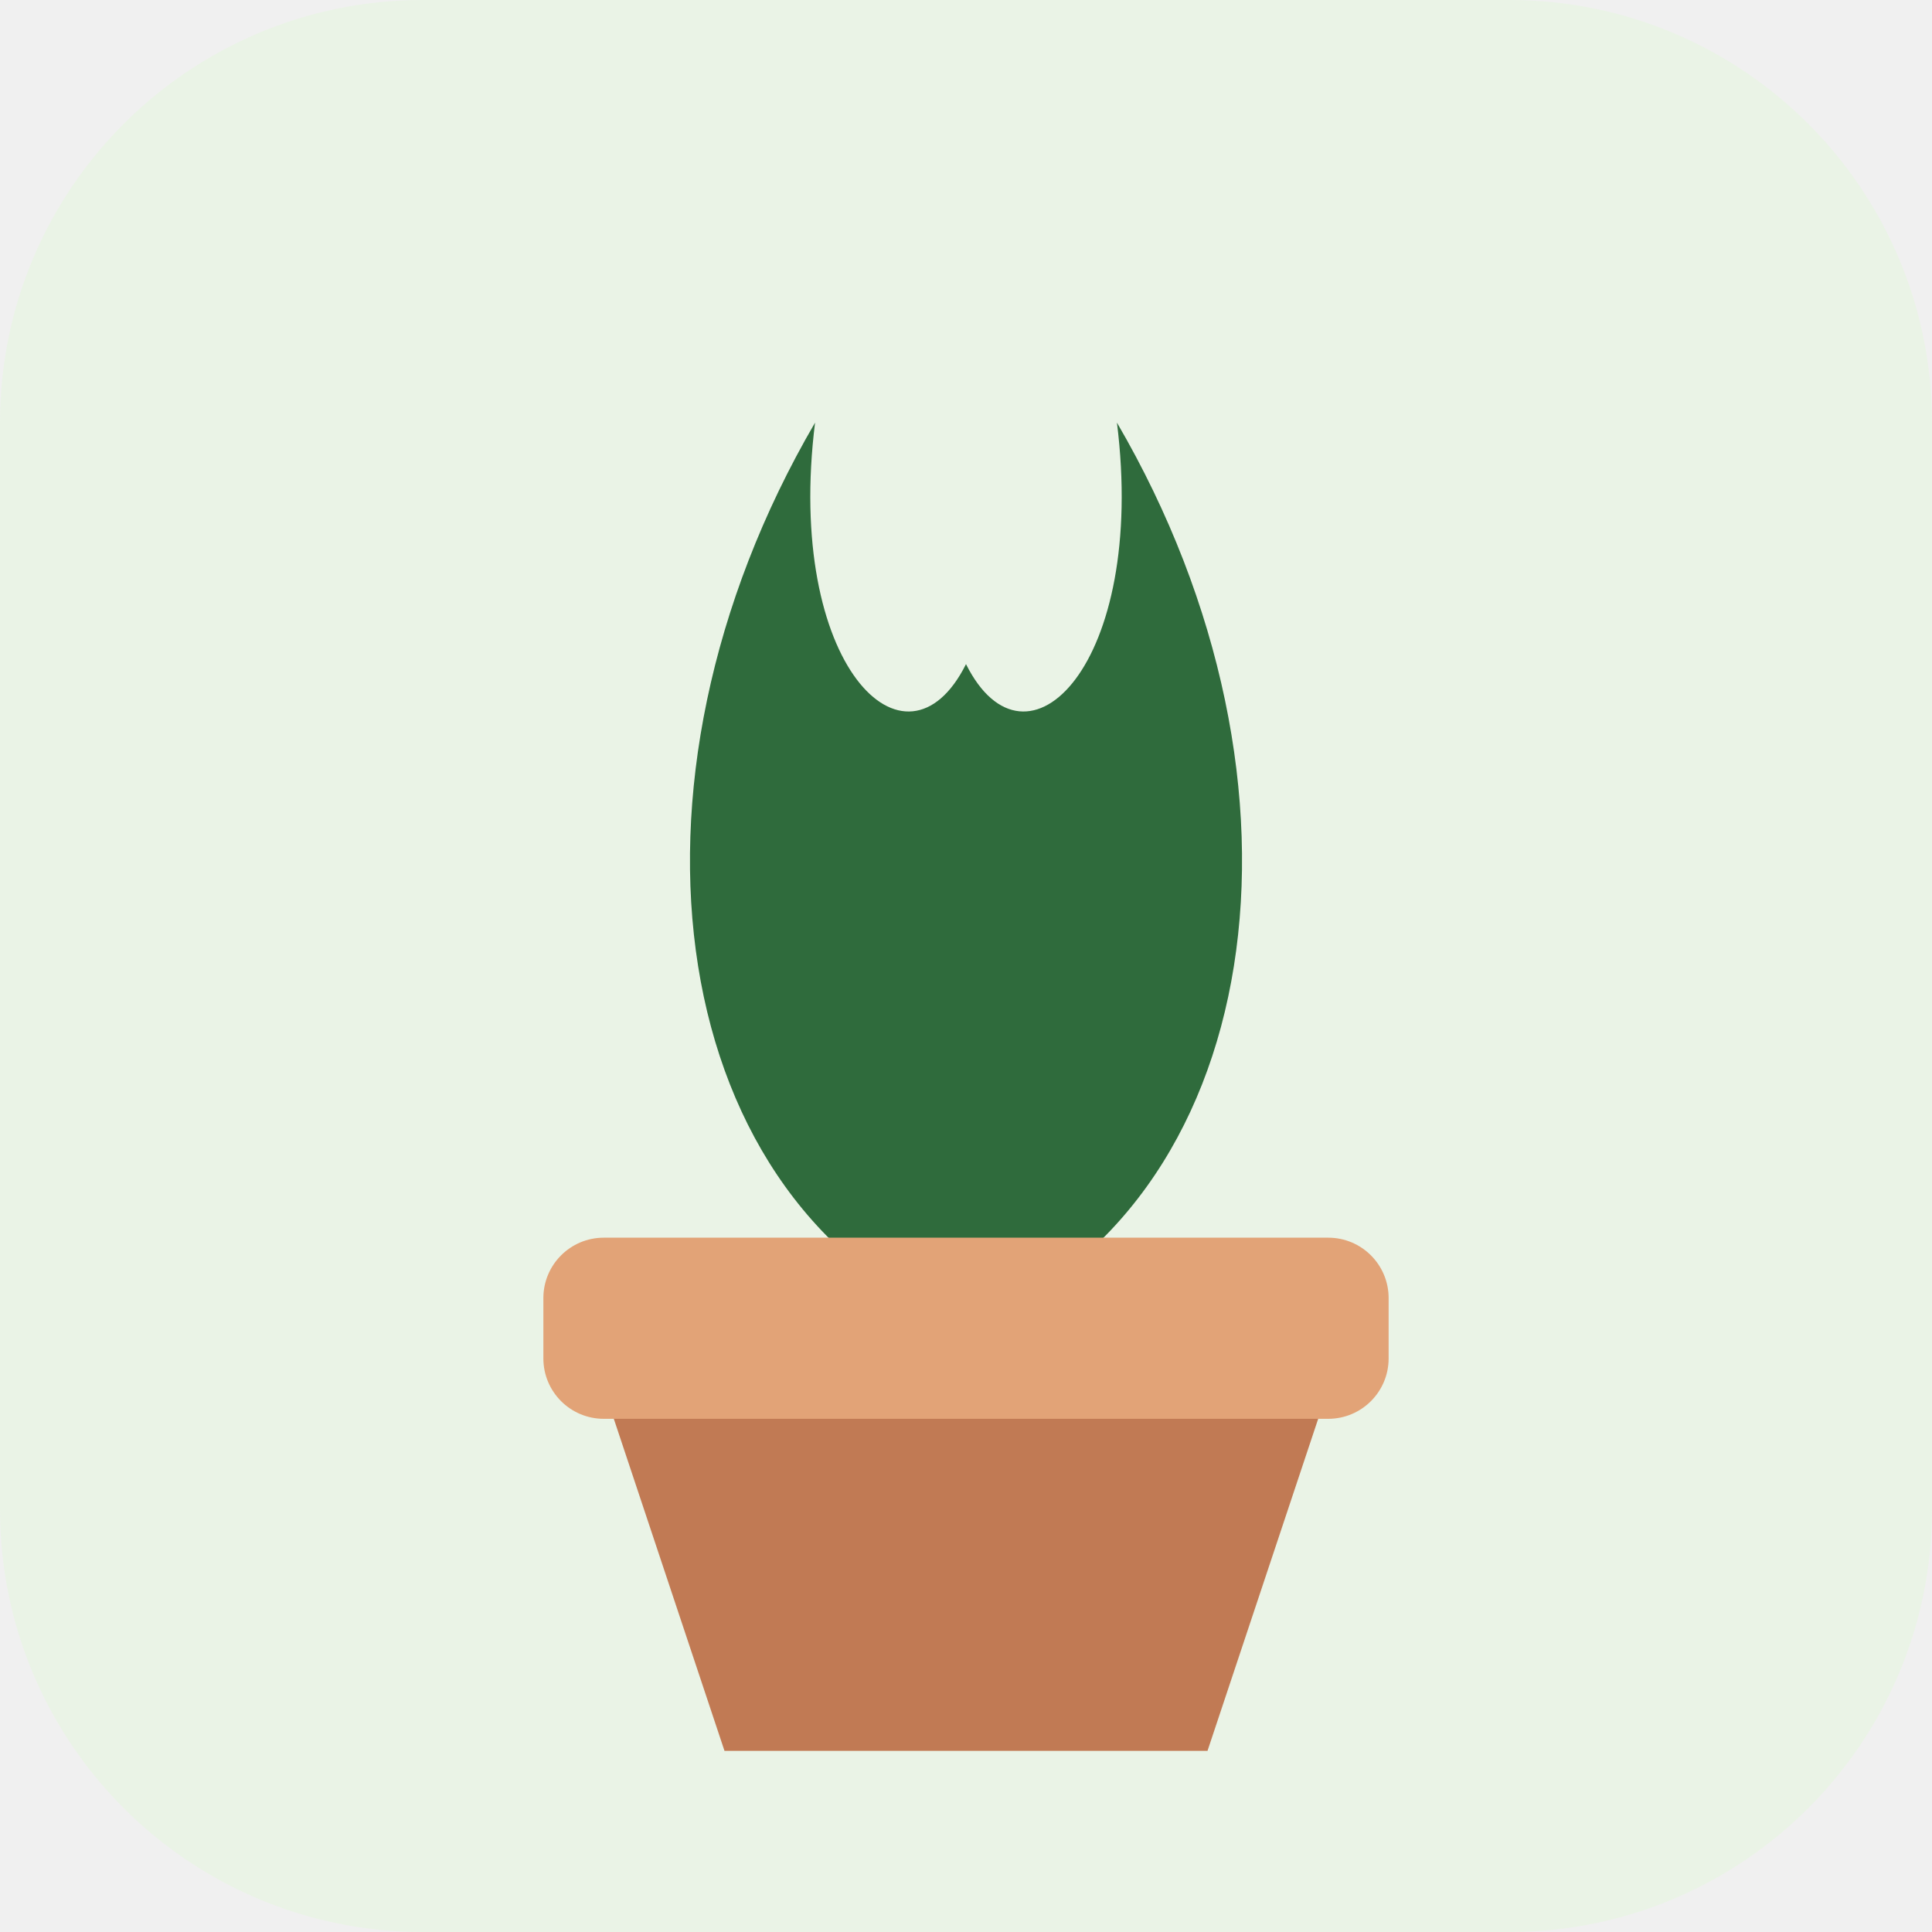
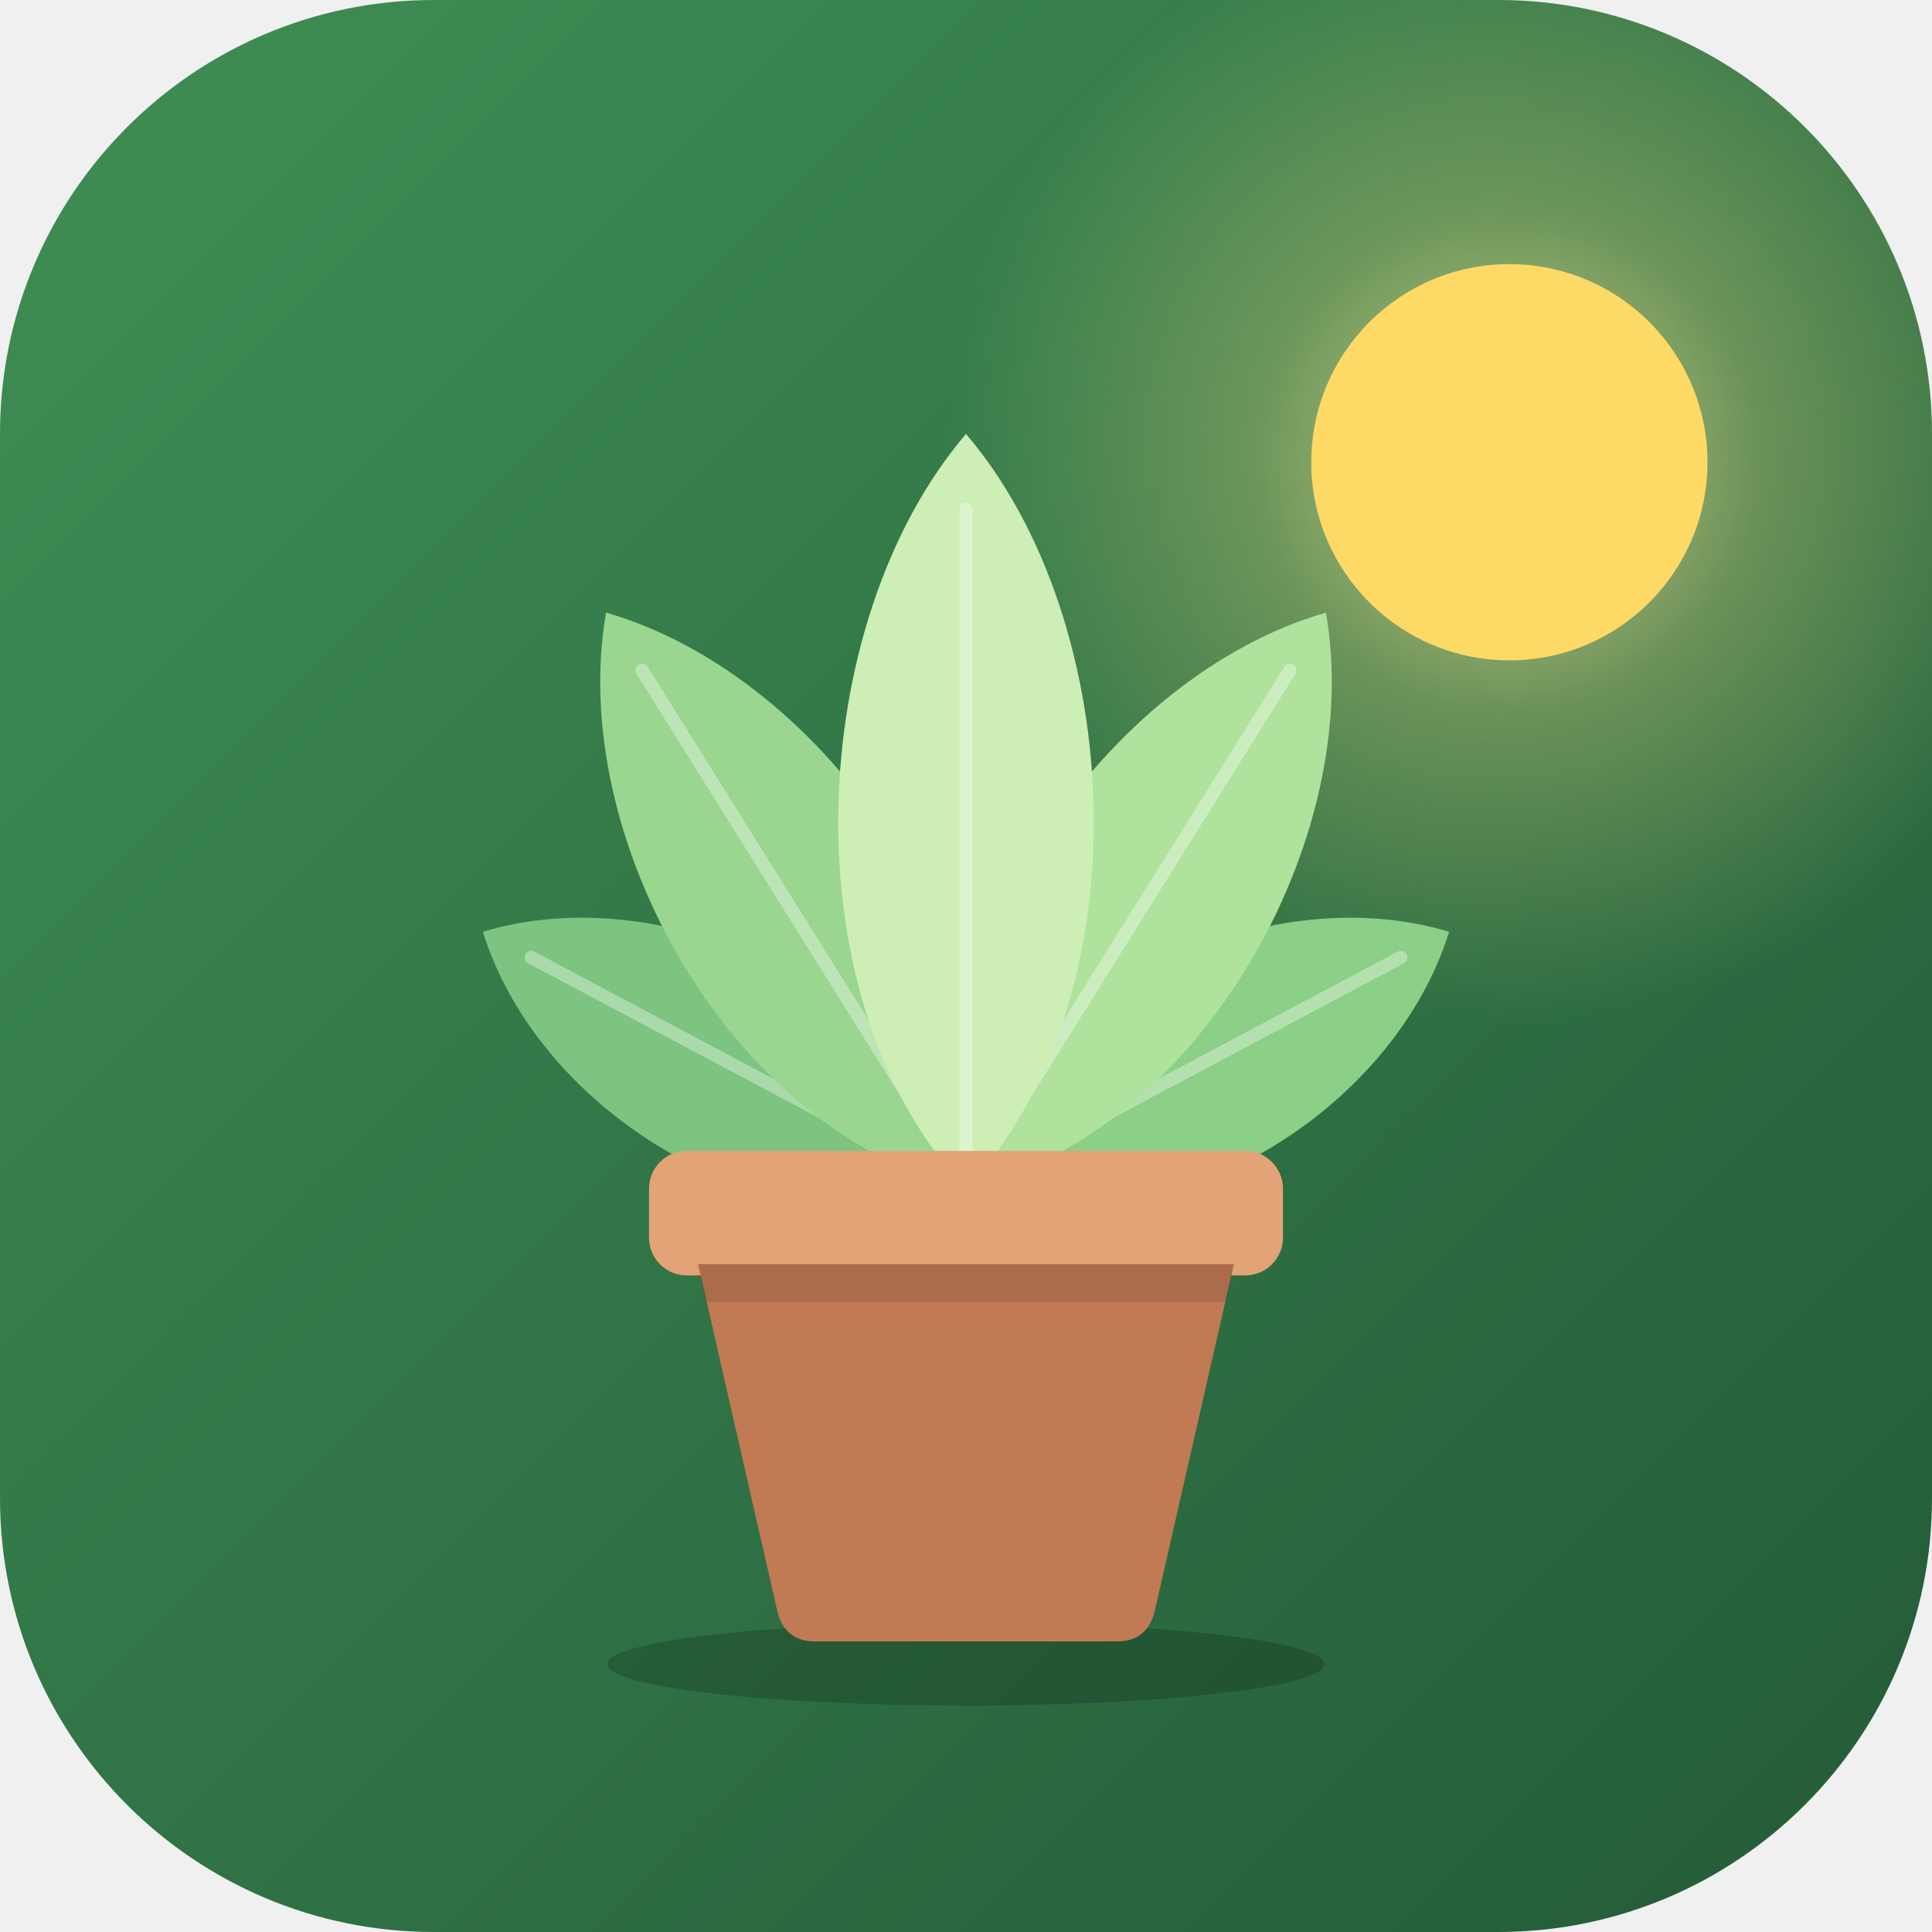
- <svg xmlns="http://www.w3.org/2000/svg" viewBox="0 0 64 64">
-   <rect width="64" height="64" rx="14" fill="#eaf3e6" />
-   <path d="M32 44 C22 40 20 26 27 14 C26 22 30 26 32 22 C34 26 38 22 37 14 C44 26 42 40 32 44 Z" fill="#2f6b3c" />
-   <path d="M20 46 L44 46 L40 58 L24 58 Z" fill="#c17a54" />
-   <rect x="18" y="41" width="28" height="6" rx="2" fill="#e2a377" />
+ <svg xmlns="http://www.w3.org/2000/svg" viewBox="0 0 1024 1024">
+   <clipPath id="r">
+     <rect width="1024" height="1024" rx="230" />
+   </clipPath>
+   <g clip-path="url(#r)">
+     <defs>
+       <linearGradient id="g" x1="0" y1="0" x2="1" y2="1">
+         <stop offset="0" stop-color="#3f8f55" />
+         <stop offset="1" stop-color="#235a37" />
+       </linearGradient>
+     </defs>
+     <rect width="1024" height="1024" fill="url(#g)" />
+     <g transform="translate(512 512) scale(1) translate(-512 -512)">
+       <defs>
+         <radialGradient id="glow">
+           <stop offset="0" stop-color="#fff3b8" stop-opacity="0.75" />
+           <stop offset="0.45" stop-color="#ffe58a" stop-opacity="0.28" />
+           <stop offset="1" stop-color="#ffe58a" stop-opacity="0" />
+         </radialGradient>
+       </defs>
+       <circle cx="800" cy="245" r="300" fill="url(#glow)" />
+       <circle cx="800" cy="245" r="105" fill="#ffd966" />
+       <g transform="translate(0 -30)">
+         <ellipse cx="512" cy="912" rx="190" ry="22" fill="#000000" fill-opacity="0.18" />
+         <g transform="translate(512 660) rotate(-62)">
+           <path d="M0 0 C 80 -72.5 72 -217.5 0 -290 C -72 -217.5 -80 -72.5 0 0 Z" fill="#7cc47f" />
+           <path d="M0 -10 L0 -261" stroke="#ffffff" stroke-opacity="0.35" stroke-width="7" stroke-linecap="round" />
+         </g>
+         <g transform="translate(512 660) rotate(62)">
+           <path d="M0 0 C 80 -72.5 72 -217.5 0 -290 C -72 -217.5 -80 -72.5 0 0 Z" fill="#8ccf86" />
+           <path d="M0 -10 L0 -261" stroke="#ffffff" stroke-opacity="0.35" stroke-width="7" stroke-linecap="round" />
+         </g>
+         <g transform="translate(512 660) rotate(-32)">
+           <path d="M0 0 C 90 -90 81 -270 0 -360 C -81 -270 -90 -90 0 0 Z" fill="#9ad68f" />
+           <path d="M0 -10 L0 -324" stroke="#ffffff" stroke-opacity="0.35" stroke-width="7" stroke-linecap="round" />
+         </g>
+         <g transform="translate(512 660) rotate(32)">
+           <path d="M0 0 C 90 -90 81 -270 0 -360 C -81 -270 -90 -90 0 0 Z" fill="#aee29d" />
+           <path d="M0 -10 L0 -324" stroke="#ffffff" stroke-opacity="0.35" stroke-width="7" stroke-linecap="round" />
+         </g>
+         <g transform="translate(512 660) rotate(0)">
+           <path d="M0 0 C 95 -100 85.5 -300 0 -400 C -85.5 -300 -95 -100 0 0 Z" fill="#cdeeb5" />
+           <path d="M0 -10 L0 -360" stroke="#ffffff" stroke-opacity="0.35" stroke-width="7" stroke-linecap="round" />
+         </g>
+         <rect x="344" y="640" width="336" height="66" rx="20" fill="#e2a377" />
+         <path d="M370 700 L654 700 L612 884 Q608 900 592 900 L432 900 Q416 900 412 884 Z" fill="#c17a54" />
+         <path d="M370 700 L654 700 L650 720 L374 720 Z" fill="#000000" fill-opacity="0.12" />
+       </g>
+     </g>
+   </g>
</svg>
